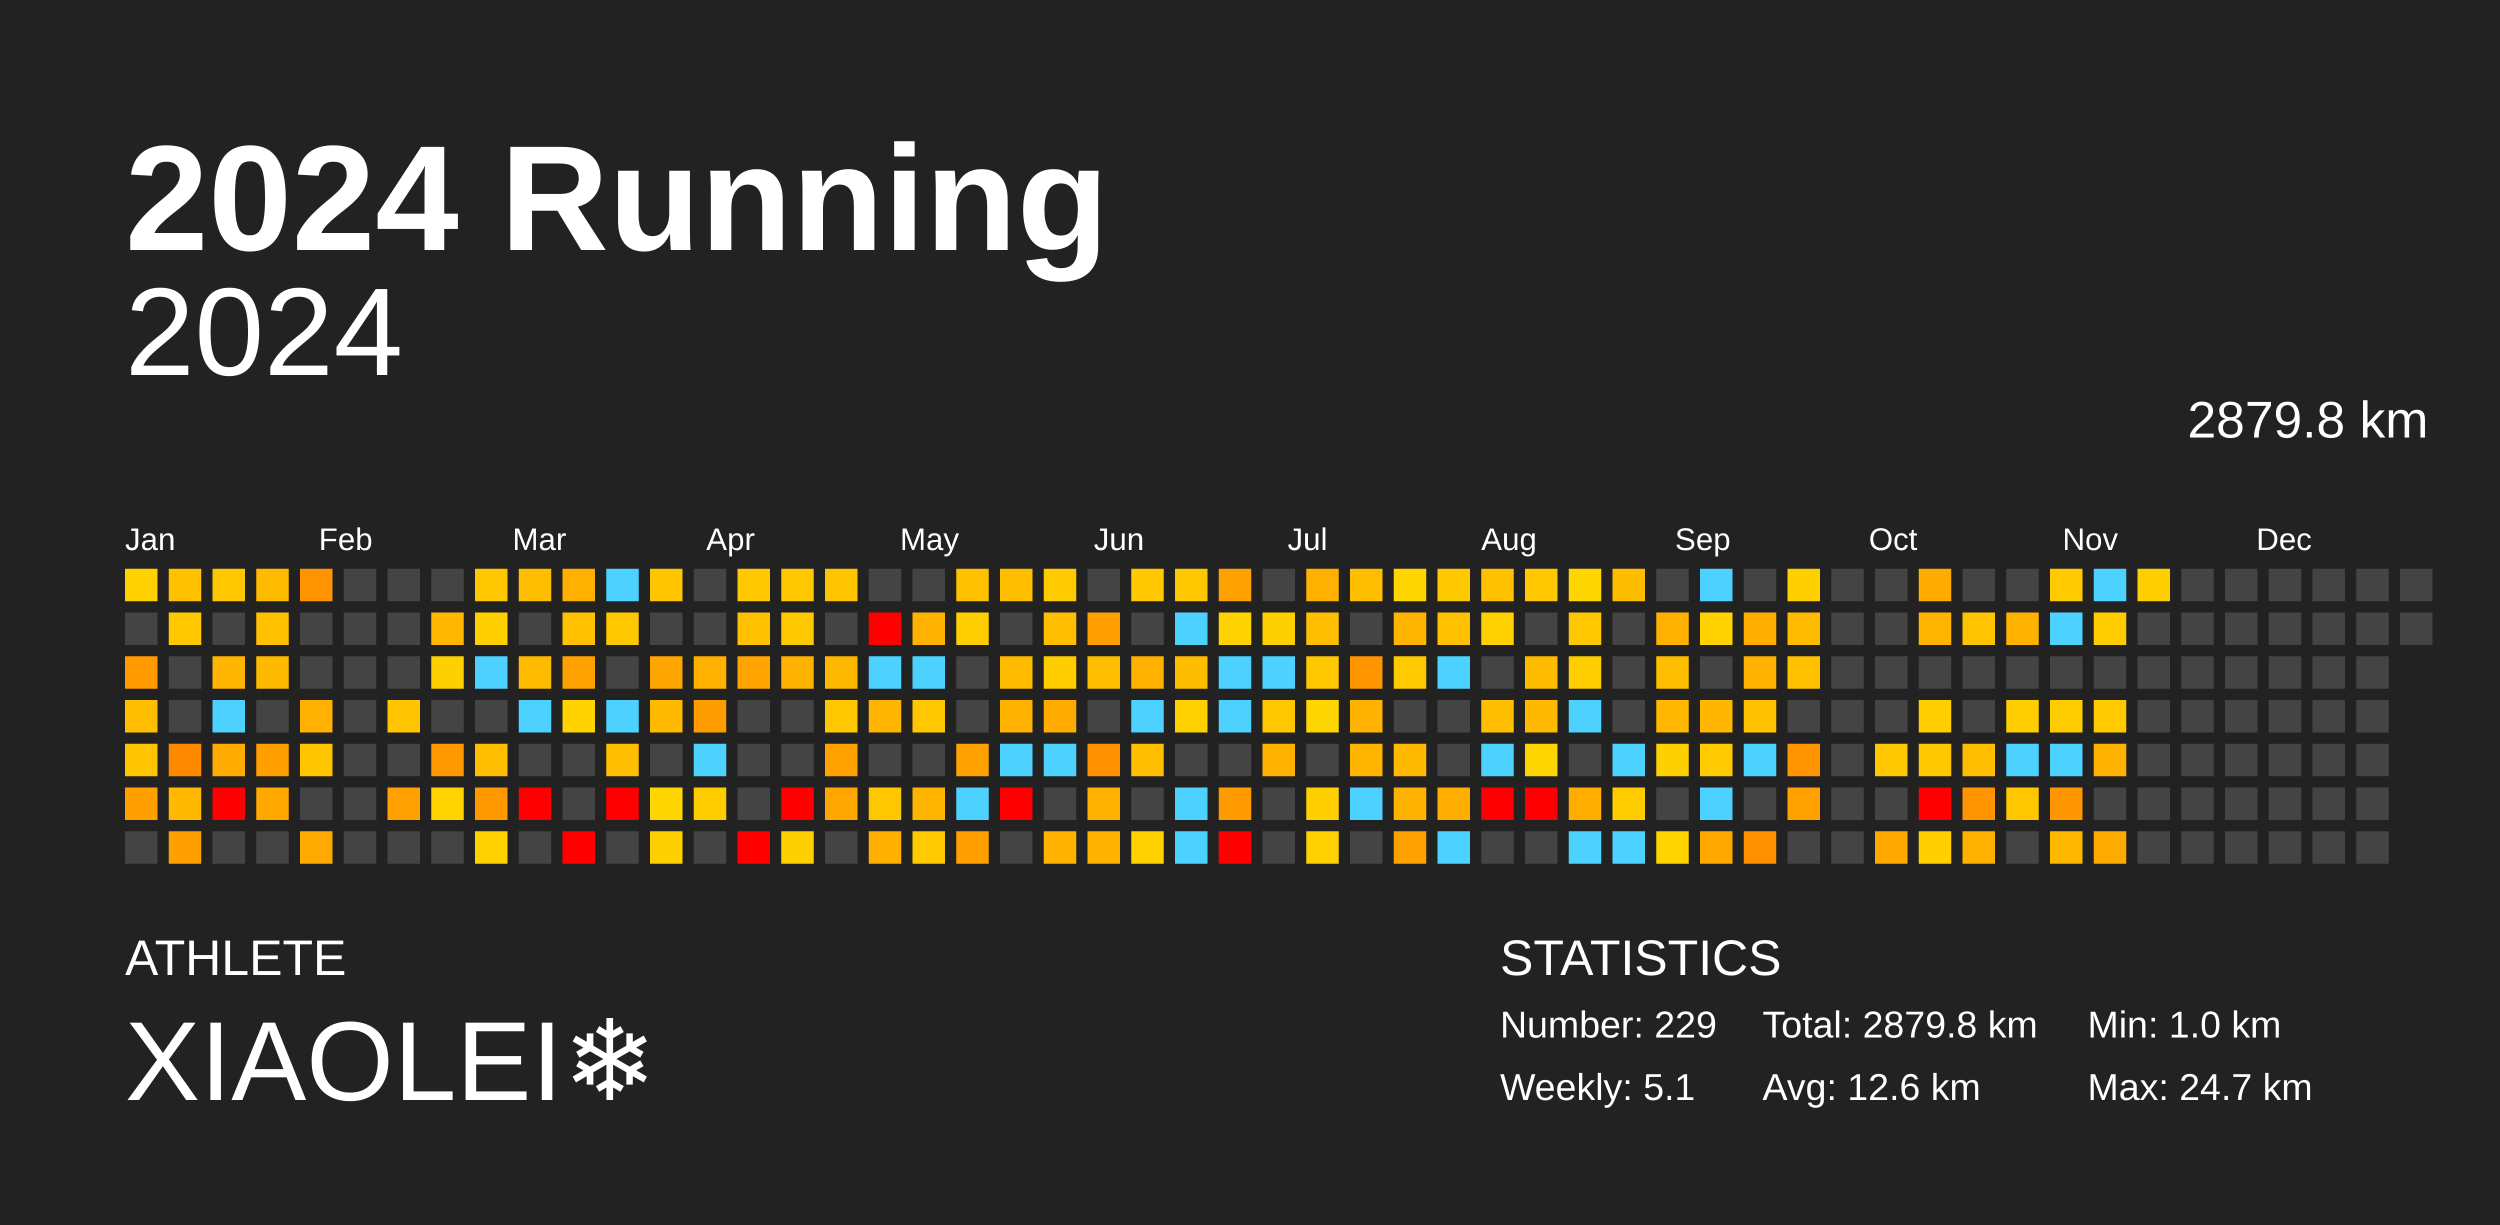
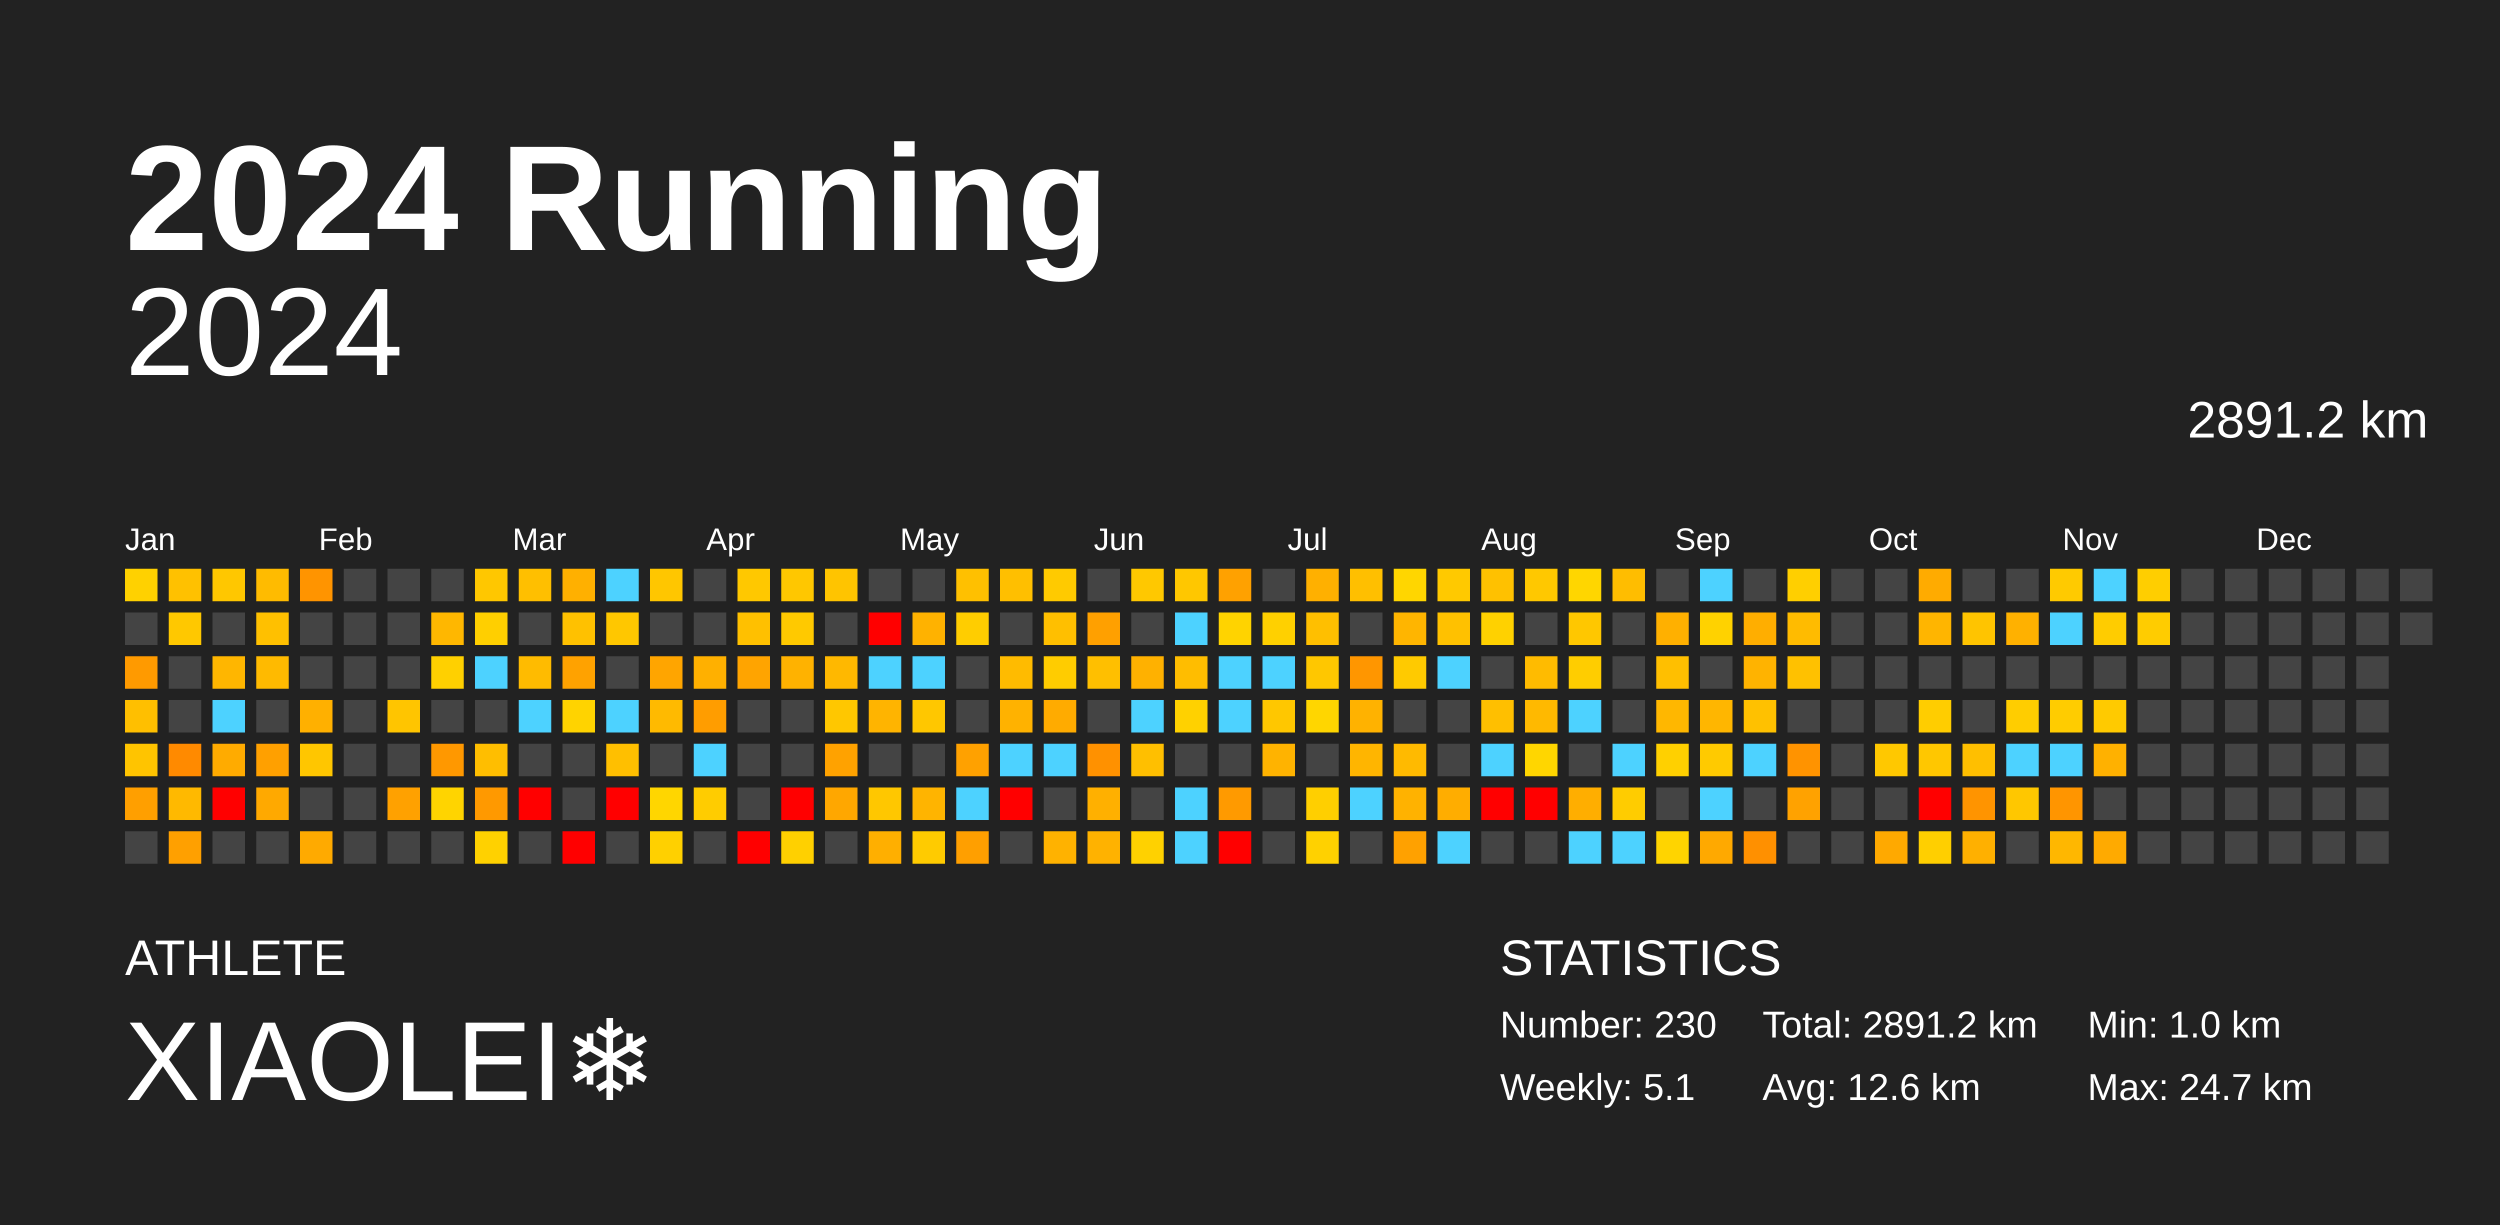
<svg xmlns="http://www.w3.org/2000/svg" baseProfile="full" height="98mm" version="1.1" viewBox="0,0,200,98" width="200mm">
  <defs />
  <rect fill="#222222" height="98" width="200" x="0" y="0" />
  <text fill="#FFFFFF" style="font-size:12px; font-family:Arial; font-weight:bold;" x="10" y="20">2024 Running</text>
  <text fill="#FFFFFF" style="font-size:4px; font-family:Arial" x="10" y="78">ATHLETE</text>
  <text fill="#FFFFFF" style="font-size:9px; font-family:Arial" x="10" y="88">XIAOLEI❄️</text>
  <text fill="#FFFFFF" style="font-size:4px; font-family:Arial" x="120" y="78">STATISTICS</text>
-   <text fill="#FFFFFF" style="font-size:3px; font-family:Arial" x="120" y="83">Number: 229</text>
+   <text fill="#FFFFFF" style="font-size:3px; font-family:Arial" x="120" y="83">Number: 230</text>
  <text fill="#FFFFFF" style="font-size:3px; font-family:Arial" x="120" y="88">Weekly: 5.1</text>
-   <text fill="#FFFFFF" style="font-size:3px; font-family:Arial" x="141" y="83">Total: 2879.8 km</text>
+   <text fill="#FFFFFF" style="font-size:3px; font-family:Arial" x="141" y="83">Total: 2891.2 km</text>
  <text fill="#FFFFFF" style="font-size:3px; font-family:Arial" x="141" y="88">Avg: 12.6 km</text>
  <text fill="#FFFFFF" style="font-size:3px; font-family:Arial" x="167" y="83">Min: 1.0 km</text>
  <text fill="#FFFFFF" style="font-size:3px; font-family:Arial" x="167" y="88">Max: 24.7 km</text>
  <text alignment-baseline="hanging" fill="#FFFFFF" style="font-size:10.0px; font-family:Arial;" x="10" y="30">2024</text>
-   <text alignment-baseline="hanging" fill="#FFFFFF" style="font-size:4.125px; font-family:Arial;" x="175" y="35">2879.8 km</text>
+   <text alignment-baseline="hanging" fill="#FFFFFF" style="font-size:4.125px; font-family:Arial;" x="175" y="35">2891.2 km</text>
  <text fill="#FFFFFF" style="font-size:2.5px; font-family:Arial" x="10.0" y="44">Jan</text>
  <text fill="#FFFFFF" style="font-size:2.5px; font-family:Arial" x="25.5" y="44">Feb</text>
  <text fill="#FFFFFF" style="font-size:2.5px; font-family:Arial" x="41.0" y="44">Mar</text>
  <text fill="#FFFFFF" style="font-size:2.5px; font-family:Arial" x="56.5" y="44">Apr</text>
  <text fill="#FFFFFF" style="font-size:2.5px; font-family:Arial" x="72.0" y="44">May</text>
  <text fill="#FFFFFF" style="font-size:2.5px; font-family:Arial" x="87.5" y="44">Jun</text>
  <text fill="#FFFFFF" style="font-size:2.5px; font-family:Arial" x="103.0" y="44">Jul</text>
  <text fill="#FFFFFF" style="font-size:2.5px; font-family:Arial" x="118.5" y="44">Aug</text>
  <text fill="#FFFFFF" style="font-size:2.5px; font-family:Arial" x="134.0" y="44">Sep</text>
  <text fill="#FFFFFF" style="font-size:2.5px; font-family:Arial" x="149.5" y="44">Oct</text>
  <text fill="#FFFFFF" style="font-size:2.5px; font-family:Arial" x="165.0" y="44">Nov</text>
  <text fill="#FFFFFF" style="font-size:2.5px; font-family:Arial" x="180.5" y="44">Dec</text>
  <rect fill="#ffd100" height="2.6" width="2.6" x="10.0" y="45.5" />
  <rect fill="#444444" height="2.6" width="2.6" x="10.0" y="49.0" />
  <rect fill="#ff9a00" height="2.6" width="2.6" x="10.0" y="52.5" />
  <rect fill="#ffbf00" height="2.6" width="2.6" x="10.0" y="56.0" />
  <rect fill="#ffc400" height="2.6" width="2.6" x="10.0" y="59.5" />
  <rect fill="#ff9f00" height="2.6" width="2.6" x="10.0" y="63.0" />
  <rect fill="#444444" height="2.6" width="2.6" x="10.0" y="66.5" />
  <rect fill="#ffc100" height="2.6" width="2.6" x="13.5" y="45.5" />
  <rect fill="#ffc800" height="2.6" width="2.6" x="13.5" y="49.0" />
  <rect fill="#444444" height="2.6" width="2.6" x="13.5" y="52.5" />
  <rect fill="#444444" height="2.6" width="2.6" x="13.5" y="56.0" />
  <rect fill="#ff8a00" height="2.6" width="2.6" x="13.5" y="59.5" />
  <rect fill="#ffb900" height="2.6" width="2.6" x="13.5" y="63.0" />
  <rect fill="#ffa000" height="2.6" width="2.6" x="13.5" y="66.5" />
  <rect fill="#ffc700" height="2.6" width="2.6" x="17.0" y="45.5" />
  <rect fill="#444444" height="2.6" width="2.6" x="17.0" y="49.0" />
  <rect fill="#ffb600" height="2.6" width="2.6" x="17.0" y="52.5" />
  <rect fill="#4dd2ff" height="2.6" width="2.6" x="17.0" y="56.0" />
  <rect fill="#ffab00" height="2.6" width="2.6" x="17.0" y="59.5" />
  <rect fill="red" height="2.6" width="2.6" x="17.0" y="63.0" />
  <rect fill="#444444" height="2.6" width="2.6" x="17.0" y="66.5" />
  <rect fill="#ffbb00" height="2.6" width="2.6" x="20.5" y="45.5" />
  <rect fill="#ffc000" height="2.6" width="2.6" x="20.5" y="49.0" />
  <rect fill="#ffba00" height="2.6" width="2.6" x="20.5" y="52.5" />
  <rect fill="#444444" height="2.6" width="2.6" x="20.5" y="56.0" />
  <rect fill="#ffa000" height="2.6" width="2.6" x="20.5" y="59.5" />
  <rect fill="#ffa900" height="2.6" width="2.6" x="20.5" y="63.0" />
  <rect fill="#444444" height="2.6" width="2.6" x="20.5" y="66.5" />
  <rect fill="#ff9400" height="2.6" width="2.6" x="24.0" y="45.5" />
  <rect fill="#444444" height="2.6" width="2.6" x="24.0" y="49.0" />
  <rect fill="#444444" height="2.6" width="2.6" x="24.0" y="52.5" />
  <rect fill="#ffb000" height="2.6" width="2.6" x="24.0" y="56.0" />
  <rect fill="#ffc600" height="2.6" width="2.6" x="24.0" y="59.5" />
  <rect fill="#444444" height="2.6" width="2.6" x="24.0" y="63.0" />
  <rect fill="#ffaa00" height="2.6" width="2.6" x="24.0" y="66.5" />
  <rect fill="#444444" height="2.6" width="2.6" x="27.5" y="45.5" />
  <rect fill="#444444" height="2.6" width="2.6" x="27.5" y="49.0" />
  <rect fill="#444444" height="2.6" width="2.6" x="27.5" y="52.5" />
  <rect fill="#444444" height="2.6" width="2.6" x="27.5" y="56.0" />
  <rect fill="#444444" height="2.6" width="2.6" x="27.5" y="59.5" />
  <rect fill="#444444" height="2.6" width="2.6" x="27.5" y="63.0" />
  <rect fill="#444444" height="2.6" width="2.6" x="27.5" y="66.5" />
  <rect fill="#444444" height="2.6" width="2.6" x="31.0" y="45.5" />
  <rect fill="#444444" height="2.6" width="2.6" x="31.0" y="49.0" />
  <rect fill="#444444" height="2.6" width="2.6" x="31.0" y="52.5" />
  <rect fill="#ffc500" height="2.6" width="2.6" x="31.0" y="56.0" />
  <rect fill="#444444" height="2.6" width="2.6" x="31.0" y="59.5" />
  <rect fill="#ffa100" height="2.6" width="2.6" x="31.0" y="63.0" />
  <rect fill="#444444" height="2.6" width="2.6" x="31.0" y="66.5" />
  <rect fill="#444444" height="2.6" width="2.6" x="34.5" y="45.5" />
  <rect fill="#ffb700" height="2.6" width="2.6" x="34.5" y="49.0" />
  <rect fill="#ffd000" height="2.6" width="2.6" x="34.5" y="52.5" />
  <rect fill="#444444" height="2.6" width="2.6" x="34.5" y="56.0" />
  <rect fill="#ff9800" height="2.6" width="2.6" x="34.5" y="59.5" />
  <rect fill="#ffd400" height="2.6" width="2.6" x="34.5" y="63.0" />
  <rect fill="#444444" height="2.6" width="2.6" x="34.5" y="66.5" />
  <rect fill="#ffc700" height="2.6" width="2.6" x="38.0" y="45.5" />
  <rect fill="#ffcf00" height="2.6" width="2.6" x="38.0" y="49.0" />
  <rect fill="#4dd2ff" height="2.6" width="2.6" x="38.0" y="52.5" />
  <rect fill="#444444" height="2.6" width="2.6" x="38.0" y="56.0" />
  <rect fill="#ffbe00" height="2.6" width="2.6" x="38.0" y="59.5" />
  <rect fill="#ff9900" height="2.6" width="2.6" x="38.0" y="63.0" />
  <rect fill="#ffd100" height="2.6" width="2.6" x="38.0" y="66.5" />
  <rect fill="#ffbf00" height="2.6" width="2.6" x="41.5" y="45.5" />
  <rect fill="#444444" height="2.6" width="2.6" x="41.5" y="49.0" />
  <rect fill="#ffbb00" height="2.6" width="2.6" x="41.5" y="52.5" />
  <rect fill="#4dd2ff" height="2.6" width="2.6" x="41.5" y="56.0" />
  <rect fill="#444444" height="2.6" width="2.6" x="41.5" y="59.5" />
  <rect fill="red" height="2.6" width="2.6" x="41.5" y="63.0" />
  <rect fill="#444444" height="2.6" width="2.6" x="41.5" y="66.5" />
  <rect fill="#ffb000" height="2.6" width="2.6" x="45.0" y="45.5" />
  <rect fill="#ffc100" height="2.6" width="2.6" x="45.0" y="49.0" />
  <rect fill="#ffa200" height="2.6" width="2.6" x="45.0" y="52.5" />
  <rect fill="#ffd300" height="2.6" width="2.6" x="45.0" y="56.0" />
  <rect fill="#444444" height="2.6" width="2.6" x="45.0" y="59.5" />
  <rect fill="#444444" height="2.6" width="2.6" x="45.0" y="63.0" />
  <rect fill="red" height="2.6" width="2.6" x="45.0" y="66.5" />
  <rect fill="#4dd2ff" height="2.6" width="2.6" x="48.5" y="45.5" />
  <rect fill="#ffc700" height="2.6" width="2.6" x="48.5" y="49.0" />
  <rect fill="#444444" height="2.6" width="2.6" x="48.5" y="52.5" />
  <rect fill="#4dd2ff" height="2.6" width="2.6" x="48.5" y="56.0" />
  <rect fill="#ffbf00" height="2.6" width="2.6" x="48.5" y="59.5" />
  <rect fill="red" height="2.6" width="2.6" x="48.5" y="63.0" />
  <rect fill="#444444" height="2.6" width="2.6" x="48.5" y="66.5" />
  <rect fill="#ffc600" height="2.6" width="2.6" x="52.0" y="45.5" />
  <rect fill="#444444" height="2.6" width="2.6" x="52.0" y="49.0" />
  <rect fill="#ffa500" height="2.6" width="2.6" x="52.0" y="52.5" />
  <rect fill="#ffba00" height="2.6" width="2.6" x="52.0" y="56.0" />
  <rect fill="#444444" height="2.6" width="2.6" x="52.0" y="59.5" />
  <rect fill="#ffd600" height="2.6" width="2.6" x="52.0" y="63.0" />
  <rect fill="#ffd000" height="2.6" width="2.6" x="52.0" y="66.5" />
  <rect fill="#444444" height="2.6" width="2.6" x="55.5" y="45.5" />
  <rect fill="#444444" height="2.6" width="2.6" x="55.5" y="49.0" />
  <rect fill="#ffb000" height="2.6" width="2.6" x="55.5" y="52.5" />
  <rect fill="#ff9d00" height="2.6" width="2.6" x="55.5" y="56.0" />
  <rect fill="#4dd2ff" height="2.6" width="2.6" x="55.5" y="59.5" />
  <rect fill="#ffcc00" height="2.6" width="2.6" x="55.5" y="63.0" />
  <rect fill="#444444" height="2.6" width="2.6" x="55.5" y="66.5" />
  <rect fill="#ffc800" height="2.6" width="2.6" x="59.0" y="45.5" />
  <rect fill="#ffc000" height="2.6" width="2.6" x="59.0" y="49.0" />
  <rect fill="#ffa400" height="2.6" width="2.6" x="59.0" y="52.5" />
  <rect fill="#444444" height="2.6" width="2.6" x="59.0" y="56.0" />
  <rect fill="#444444" height="2.6" width="2.6" x="59.0" y="59.5" />
  <rect fill="#444444" height="2.6" width="2.6" x="59.0" y="63.0" />
  <rect fill="red" height="2.6" width="2.6" x="59.0" y="66.5" />
  <rect fill="#ffc700" height="2.6" width="2.6" x="62.5" y="45.5" />
  <rect fill="#ffc900" height="2.6" width="2.6" x="62.5" y="49.0" />
  <rect fill="#ffb200" height="2.6" width="2.6" x="62.5" y="52.5" />
  <rect fill="#444444" height="2.6" width="2.6" x="62.5" y="56.0" />
  <rect fill="#444444" height="2.6" width="2.6" x="62.5" y="59.5" />
  <rect fill="red" height="2.6" width="2.6" x="62.5" y="63.0" />
  <rect fill="#ffd000" height="2.6" width="2.6" x="62.5" y="66.5" />
  <rect fill="#ffc400" height="2.6" width="2.6" x="66.0" y="45.5" />
  <rect fill="#444444" height="2.6" width="2.6" x="66.0" y="49.0" />
  <rect fill="#ffb800" height="2.6" width="2.6" x="66.0" y="52.5" />
  <rect fill="#ffc700" height="2.6" width="2.6" x="66.0" y="56.0" />
  <rect fill="#ffa200" height="2.6" width="2.6" x="66.0" y="59.5" />
  <rect fill="#ffa700" height="2.6" width="2.6" x="66.0" y="63.0" />
  <rect fill="#444444" height="2.6" width="2.6" x="66.0" y="66.5" />
  <rect fill="#444444" height="2.6" width="2.6" x="69.5" y="45.5" />
  <rect fill="red" height="2.6" width="2.6" x="69.5" y="49.0" />
  <rect fill="#4dd2ff" height="2.6" width="2.6" x="69.5" y="52.5" />
  <rect fill="#ffb400" height="2.6" width="2.6" x="69.5" y="56.0" />
  <rect fill="#444444" height="2.6" width="2.6" x="69.5" y="59.5" />
  <rect fill="#ffc700" height="2.6" width="2.6" x="69.5" y="63.0" />
  <rect fill="#ffaf00" height="2.6" width="2.6" x="69.5" y="66.5" />
  <rect fill="#444444" height="2.6" width="2.6" x="73.0" y="45.5" />
  <rect fill="#ffb200" height="2.6" width="2.6" x="73.0" y="49.0" />
  <rect fill="#4dd2ff" height="2.6" width="2.6" x="73.0" y="52.5" />
  <rect fill="#ffc700" height="2.6" width="2.6" x="73.0" y="56.0" />
  <rect fill="#444444" height="2.6" width="2.6" x="73.0" y="59.5" />
  <rect fill="#ffb400" height="2.6" width="2.6" x="73.0" y="63.0" />
  <rect fill="#ffcb00" height="2.6" width="2.6" x="73.0" y="66.5" />
  <rect fill="#ffc000" height="2.6" width="2.6" x="76.5" y="45.5" />
  <rect fill="#ffcd00" height="2.6" width="2.6" x="76.5" y="49.0" />
  <rect fill="#444444" height="2.6" width="2.6" x="76.5" y="52.5" />
  <rect fill="#444444" height="2.6" width="2.6" x="76.5" y="56.0" />
  <rect fill="#ffa100" height="2.6" width="2.6" x="76.5" y="59.5" />
  <rect fill="#4dd2ff" height="2.6" width="2.6" x="76.5" y="63.0" />
  <rect fill="#ff9f00" height="2.6" width="2.6" x="76.5" y="66.5" />
  <rect fill="#ffbf00" height="2.6" width="2.6" x="80.0" y="45.5" />
  <rect fill="#444444" height="2.6" width="2.6" x="80.0" y="49.0" />
  <rect fill="#ffbb00" height="2.6" width="2.6" x="80.0" y="52.5" />
  <rect fill="#ffb200" height="2.6" width="2.6" x="80.0" y="56.0" />
  <rect fill="#4dd2ff" height="2.6" width="2.6" x="80.0" y="59.5" />
  <rect fill="red" height="2.6" width="2.6" x="80.0" y="63.0" />
  <rect fill="#444444" height="2.6" width="2.6" x="80.0" y="66.5" />
  <rect fill="#ffca00" height="2.6" width="2.6" x="83.5" y="45.5" />
  <rect fill="#ffbf00" height="2.6" width="2.6" x="83.5" y="49.0" />
  <rect fill="#ffcc00" height="2.6" width="2.6" x="83.5" y="52.5" />
  <rect fill="#ffab00" height="2.6" width="2.6" x="83.5" y="56.0" />
  <rect fill="#4dd2ff" height="2.6" width="2.6" x="83.5" y="59.5" />
  <rect fill="#444444" height="2.6" width="2.6" x="83.5" y="63.0" />
  <rect fill="#ffb200" height="2.6" width="2.6" x="83.5" y="66.5" />
  <rect fill="#444444" height="2.6" width="2.6" x="87.0" y="45.5" />
  <rect fill="#ffa000" height="2.6" width="2.6" x="87.0" y="49.0" />
  <rect fill="#ffbf00" height="2.6" width="2.6" x="87.0" y="52.5" />
  <rect fill="#444444" height="2.6" width="2.6" x="87.0" y="56.0" />
  <rect fill="#ff9100" height="2.6" width="2.6" x="87.0" y="59.5" />
  <rect fill="#ffb000" height="2.6" width="2.6" x="87.0" y="63.0" />
  <rect fill="#ffb200" height="2.6" width="2.6" x="87.0" y="66.5" />
  <rect fill="#ffc800" height="2.6" width="2.6" x="90.5" y="45.5" />
  <rect fill="#444444" height="2.6" width="2.6" x="90.5" y="49.0" />
  <rect fill="#ffb100" height="2.6" width="2.6" x="90.5" y="52.5" />
  <rect fill="#4dd2ff" height="2.6" width="2.6" x="90.5" y="56.0" />
  <rect fill="#ffbf00" height="2.6" width="2.6" x="90.5" y="59.5" />
  <rect fill="#444444" height="2.6" width="2.6" x="90.5" y="63.0" />
  <rect fill="#ffd100" height="2.6" width="2.6" x="90.5" y="66.5" />
  <rect fill="#ffc700" height="2.6" width="2.6" x="94.0" y="45.5" />
  <rect fill="#4dd2ff" height="2.6" width="2.6" x="94.0" y="49.0" />
  <rect fill="#ffbd00" height="2.6" width="2.6" x="94.0" y="52.5" />
  <rect fill="#ffd100" height="2.6" width="2.6" x="94.0" y="56.0" />
  <rect fill="#444444" height="2.6" width="2.6" x="94.0" y="59.5" />
  <rect fill="#4dd2ff" height="2.6" width="2.6" x="94.0" y="63.0" />
  <rect fill="#4dd2ff" height="2.6" width="2.6" x="94.0" y="66.5" />
  <rect fill="#ffa100" height="2.6" width="2.6" x="97.5" y="45.5" />
  <rect fill="#ffd300" height="2.6" width="2.6" x="97.5" y="49.0" />
  <rect fill="#4dd2ff" height="2.6" width="2.6" x="97.5" y="52.5" />
  <rect fill="#4dd2ff" height="2.6" width="2.6" x="97.5" y="56.0" />
  <rect fill="#444444" height="2.6" width="2.6" x="97.5" y="59.5" />
  <rect fill="#ff9a00" height="2.6" width="2.6" x="97.5" y="63.0" />
  <rect fill="red" height="2.6" width="2.6" x="97.5" y="66.5" />
  <rect fill="#444444" height="2.6" width="2.6" x="101.0" y="45.5" />
  <rect fill="#ffd000" height="2.6" width="2.6" x="101.0" y="49.0" />
  <rect fill="#4dd2ff" height="2.6" width="2.6" x="101.0" y="52.5" />
  <rect fill="#ffc700" height="2.6" width="2.6" x="101.0" y="56.0" />
  <rect fill="#ffb300" height="2.6" width="2.6" x="101.0" y="59.5" />
  <rect fill="#444444" height="2.6" width="2.6" x="101.0" y="63.0" />
  <rect fill="#444444" height="2.6" width="2.6" x="101.0" y="66.5" />
  <rect fill="#ffb000" height="2.6" width="2.6" x="104.5" y="45.5" />
  <rect fill="#ffbf00" height="2.6" width="2.6" x="104.5" y="49.0" />
  <rect fill="#ffc700" height="2.6" width="2.6" x="104.5" y="52.5" />
  <rect fill="#ffd600" height="2.6" width="2.6" x="104.5" y="56.0" />
  <rect fill="#444444" height="2.6" width="2.6" x="104.5" y="59.5" />
  <rect fill="#ffcf00" height="2.6" width="2.6" x="104.5" y="63.0" />
  <rect fill="#ffd100" height="2.6" width="2.6" x="104.5" y="66.5" />
  <rect fill="#ffbf00" height="2.6" width="2.6" x="108.0" y="45.5" />
  <rect fill="#444444" height="2.6" width="2.6" x="108.0" y="49.0" />
  <rect fill="#ff9600" height="2.6" width="2.6" x="108.0" y="52.5" />
  <rect fill="#ffb200" height="2.6" width="2.6" x="108.0" y="56.0" />
  <rect fill="#ffb500" height="2.6" width="2.6" x="108.0" y="59.5" />
  <rect fill="#4dd2ff" height="2.6" width="2.6" x="108.0" y="63.0" />
  <rect fill="#444444" height="2.6" width="2.6" x="108.0" y="66.5" />
  <rect fill="#ffd600" height="2.6" width="2.6" x="111.5" y="45.5" />
  <rect fill="#ffb500" height="2.6" width="2.6" x="111.5" y="49.0" />
  <rect fill="#ffca00" height="2.6" width="2.6" x="111.5" y="52.5" />
  <rect fill="#444444" height="2.6" width="2.6" x="111.5" y="56.0" />
  <rect fill="#ffba00" height="2.6" width="2.6" x="111.5" y="59.5" />
  <rect fill="#ffb200" height="2.6" width="2.6" x="111.5" y="63.0" />
  <rect fill="#ffa100" height="2.6" width="2.6" x="111.5" y="66.5" />
  <rect fill="#ffc900" height="2.6" width="2.6" x="115.0" y="45.5" />
  <rect fill="#ffc100" height="2.6" width="2.6" x="115.0" y="49.0" />
  <rect fill="#4dd2ff" height="2.6" width="2.6" x="115.0" y="52.5" />
  <rect fill="#444444" height="2.6" width="2.6" x="115.0" y="56.0" />
  <rect fill="#444444" height="2.6" width="2.6" x="115.0" y="59.5" />
  <rect fill="#ffad00" height="2.6" width="2.6" x="115.0" y="63.0" />
  <rect fill="#4dd2ff" height="2.6" width="2.6" x="115.0" y="66.5" />
  <rect fill="#ffc100" height="2.6" width="2.6" x="118.5" y="45.5" />
  <rect fill="#ffd100" height="2.6" width="2.6" x="118.5" y="49.0" />
  <rect fill="#444444" height="2.6" width="2.6" x="118.5" y="52.5" />
  <rect fill="#ffbf00" height="2.6" width="2.6" x="118.5" y="56.0" />
  <rect fill="#4dd2ff" height="2.6" width="2.6" x="118.5" y="59.5" />
  <rect fill="red" height="2.6" width="2.6" x="118.5" y="63.0" />
  <rect fill="#444444" height="2.6" width="2.6" x="118.5" y="66.5" />
  <rect fill="#ffc800" height="2.6" width="2.6" x="122.0" y="45.5" />
  <rect fill="#444444" height="2.6" width="2.6" x="122.0" y="49.0" />
  <rect fill="#ffbb00" height="2.6" width="2.6" x="122.0" y="52.5" />
  <rect fill="#ffb900" height="2.6" width="2.6" x="122.0" y="56.0" />
  <rect fill="#ffd600" height="2.6" width="2.6" x="122.0" y="59.5" />
  <rect fill="red" height="2.6" width="2.6" x="122.0" y="63.0" />
  <rect fill="#444444" height="2.6" width="2.6" x="122.0" y="66.5" />
  <rect fill="#ffd600" height="2.6" width="2.6" x="125.5" y="45.5" />
  <rect fill="#ffc700" height="2.6" width="2.6" x="125.5" y="49.0" />
  <rect fill="#ffcd00" height="2.6" width="2.6" x="125.5" y="52.5" />
  <rect fill="#4dd2ff" height="2.6" width="2.6" x="125.5" y="56.0" />
  <rect fill="#444444" height="2.6" width="2.6" x="125.5" y="59.5" />
  <rect fill="#ffae00" height="2.6" width="2.6" x="125.5" y="63.0" />
  <rect fill="#4dd2ff" height="2.6" width="2.6" x="125.5" y="66.5" />
  <rect fill="#ffbd00" height="2.6" width="2.6" x="129.0" y="45.5" />
  <rect fill="#444444" height="2.6" width="2.6" x="129.0" y="49.0" />
  <rect fill="#444444" height="2.6" width="2.6" x="129.0" y="52.5" />
  <rect fill="#444444" height="2.6" width="2.6" x="129.0" y="56.0" />
  <rect fill="#4dd2ff" height="2.6" width="2.6" x="129.0" y="59.5" />
  <rect fill="#ffcc00" height="2.6" width="2.6" x="129.0" y="63.0" />
  <rect fill="#4dd2ff" height="2.6" width="2.6" x="129.0" y="66.5" />
  <rect fill="#444444" height="2.6" width="2.6" x="132.5" y="45.5" />
  <rect fill="#ffb000" height="2.6" width="2.6" x="132.5" y="49.0" />
  <rect fill="#ffbf00" height="2.6" width="2.6" x="132.5" y="52.5" />
  <rect fill="#ffb700" height="2.6" width="2.6" x="132.5" y="56.0" />
  <rect fill="#ffd000" height="2.6" width="2.6" x="132.5" y="59.5" />
  <rect fill="#444444" height="2.6" width="2.6" x="132.5" y="63.0" />
  <rect fill="#ffd400" height="2.6" width="2.6" x="132.5" y="66.5" />
  <rect fill="#4dd2ff" height="2.6" width="2.6" x="136.0" y="45.5" />
  <rect fill="#ffd200" height="2.6" width="2.6" x="136.0" y="49.0" />
  <rect fill="#444444" height="2.6" width="2.6" x="136.0" y="52.5" />
  <rect fill="#ffb600" height="2.6" width="2.6" x="136.0" y="56.0" />
  <rect fill="#ffca00" height="2.6" width="2.6" x="136.0" y="59.5" />
  <rect fill="#4dd2ff" height="2.6" width="2.6" x="136.0" y="63.0" />
  <rect fill="#ffa900" height="2.6" width="2.6" x="136.0" y="66.5" />
  <rect fill="#444444" height="2.6" width="2.6" x="139.5" y="45.5" />
  <rect fill="#ffae00" height="2.6" width="2.6" x="139.5" y="49.0" />
  <rect fill="#ffb300" height="2.6" width="2.6" x="139.5" y="52.5" />
  <rect fill="#ffc100" height="2.6" width="2.6" x="139.5" y="56.0" />
  <rect fill="#4dd2ff" height="2.6" width="2.6" x="139.5" y="59.5" />
  <rect fill="#444444" height="2.6" width="2.6" x="139.5" y="63.0" />
  <rect fill="#ff9000" height="2.6" width="2.6" x="139.5" y="66.5" />
  <rect fill="#ffcf00" height="2.6" width="2.6" x="143.0" y="45.5" />
  <rect fill="#ffbb00" height="2.6" width="2.6" x="143.0" y="49.0" />
  <rect fill="#ffc100" height="2.6" width="2.6" x="143.0" y="52.5" />
  <rect fill="#444444" height="2.6" width="2.6" x="143.0" y="56.0" />
  <rect fill="#ff9300" height="2.6" width="2.6" x="143.0" y="59.5" />
  <rect fill="#ffa200" height="2.6" width="2.6" x="143.0" y="63.0" />
  <rect fill="#444444" height="2.6" width="2.6" x="143.0" y="66.5" />
  <rect fill="#444444" height="2.6" width="2.6" x="146.5" y="45.5" />
  <rect fill="#444444" height="2.6" width="2.6" x="146.5" y="49.0" />
  <rect fill="#444444" height="2.6" width="2.6" x="146.5" y="52.5" />
  <rect fill="#444444" height="2.6" width="2.6" x="146.5" y="56.0" />
  <rect fill="#444444" height="2.6" width="2.6" x="146.5" y="59.5" />
  <rect fill="#444444" height="2.6" width="2.6" x="146.5" y="63.0" />
  <rect fill="#444444" height="2.6" width="2.6" x="146.5" y="66.5" />
  <rect fill="#444444" height="2.6" width="2.6" x="150.0" y="45.5" />
  <rect fill="#444444" height="2.6" width="2.6" x="150.0" y="49.0" />
  <rect fill="#444444" height="2.6" width="2.6" x="150.0" y="52.5" />
  <rect fill="#444444" height="2.6" width="2.6" x="150.0" y="56.0" />
  <rect fill="#ffc800" height="2.6" width="2.6" x="150.0" y="59.5" />
  <rect fill="#444444" height="2.6" width="2.6" x="150.0" y="63.0" />
  <rect fill="#ffa900" height="2.6" width="2.6" x="150.0" y="66.5" />
  <rect fill="#ffab00" height="2.6" width="2.6" x="153.5" y="45.5" />
  <rect fill="#ffb500" height="2.6" width="2.6" x="153.5" y="49.0" />
  <rect fill="#444444" height="2.6" width="2.6" x="153.5" y="52.5" />
  <rect fill="#ffcd00" height="2.6" width="2.6" x="153.5" y="56.0" />
  <rect fill="#ffc700" height="2.6" width="2.6" x="153.5" y="59.5" />
  <rect fill="red" height="2.6" width="2.6" x="153.5" y="63.0" />
  <rect fill="#ffcf00" height="2.6" width="2.6" x="153.5" y="66.5" />
  <rect fill="#444444" height="2.6" width="2.6" x="157.0" y="45.5" />
  <rect fill="#ffc400" height="2.6" width="2.6" x="157.0" y="49.0" />
  <rect fill="#444444" height="2.6" width="2.6" x="157.0" y="52.5" />
  <rect fill="#444444" height="2.6" width="2.6" x="157.0" y="56.0" />
  <rect fill="#ffbf00" height="2.6" width="2.6" x="157.0" y="59.5" />
  <rect fill="#ff9400" height="2.6" width="2.6" x="157.0" y="63.0" />
  <rect fill="#ffb000" height="2.6" width="2.6" x="157.0" y="66.5" />
  <rect fill="#444444" height="2.6" width="2.6" x="160.5" y="45.5" />
  <rect fill="#ffb100" height="2.6" width="2.6" x="160.5" y="49.0" />
  <rect fill="#444444" height="2.6" width="2.6" x="160.5" y="52.5" />
  <rect fill="#ffcd00" height="2.6" width="2.6" x="160.5" y="56.0" />
  <rect fill="#4dd2ff" height="2.6" width="2.6" x="160.5" y="59.5" />
  <rect fill="#ffc700" height="2.6" width="2.6" x="160.5" y="63.0" />
  <rect fill="#444444" height="2.6" width="2.6" x="160.5" y="66.5" />
  <rect fill="#ffca00" height="2.6" width="2.6" x="164.0" y="45.5" />
  <rect fill="#4dd2ff" height="2.6" width="2.6" x="164.0" y="49.0" />
  <rect fill="#444444" height="2.6" width="2.6" x="164.0" y="52.5" />
  <rect fill="#ffcc00" height="2.6" width="2.6" x="164.0" y="56.0" />
  <rect fill="#4dd2ff" height="2.6" width="2.6" x="164.0" y="59.5" />
  <rect fill="#ff9500" height="2.6" width="2.6" x="164.0" y="63.0" />
  <rect fill="#ffb700" height="2.6" width="2.6" x="164.0" y="66.5" />
  <rect fill="#4dd2ff" height="2.6" width="2.6" x="167.5" y="45.5" />
  <rect fill="#ffcc00" height="2.6" width="2.6" x="167.5" y="49.0" />
  <rect fill="#444444" height="2.6" width="2.6" x="167.5" y="52.5" />
  <rect fill="#ffca00" height="2.6" width="2.6" x="167.5" y="56.0" />
  <rect fill="#ffb100" height="2.6" width="2.6" x="167.5" y="59.5" />
  <rect fill="#444444" height="2.6" width="2.6" x="167.5" y="63.0" />
  <rect fill="#ffaa00" height="2.6" width="2.6" x="167.5" y="66.5" />
  <rect fill="#ffce00" height="2.6" width="2.6" x="171.0" y="45.5" />
-   <rect fill="#444444" height="2.6" width="2.6" x="171.0" y="49.0" />
+   <rect fill="#ffcc00" height="2.6" width="2.6" x="171.0" y="49.0" />
  <rect fill="#444444" height="2.6" width="2.6" x="171.0" y="52.5" />
  <rect fill="#444444" height="2.6" width="2.6" x="171.0" y="56.0" />
  <rect fill="#444444" height="2.6" width="2.6" x="171.0" y="59.5" />
  <rect fill="#444444" height="2.6" width="2.6" x="171.0" y="63.0" />
  <rect fill="#444444" height="2.6" width="2.6" x="171.0" y="66.5" />
  <rect fill="#444444" height="2.6" width="2.6" x="174.5" y="45.5" />
  <rect fill="#444444" height="2.6" width="2.6" x="174.5" y="49.0" />
  <rect fill="#444444" height="2.6" width="2.6" x="174.5" y="52.5" />
  <rect fill="#444444" height="2.6" width="2.6" x="174.5" y="56.0" />
  <rect fill="#444444" height="2.6" width="2.6" x="174.5" y="59.5" />
  <rect fill="#444444" height="2.6" width="2.6" x="174.5" y="63.0" />
  <rect fill="#444444" height="2.6" width="2.6" x="174.5" y="66.5" />
  <rect fill="#444444" height="2.6" width="2.6" x="178.0" y="45.5" />
  <rect fill="#444444" height="2.6" width="2.6" x="178.0" y="49.0" />
  <rect fill="#444444" height="2.6" width="2.6" x="178.0" y="52.5" />
  <rect fill="#444444" height="2.6" width="2.6" x="178.0" y="56.0" />
  <rect fill="#444444" height="2.6" width="2.6" x="178.0" y="59.5" />
  <rect fill="#444444" height="2.6" width="2.6" x="178.0" y="63.0" />
  <rect fill="#444444" height="2.6" width="2.6" x="178.0" y="66.5" />
  <rect fill="#444444" height="2.6" width="2.6" x="181.5" y="45.5" />
  <rect fill="#444444" height="2.6" width="2.6" x="181.5" y="49.0" />
  <rect fill="#444444" height="2.6" width="2.6" x="181.5" y="52.5" />
  <rect fill="#444444" height="2.6" width="2.6" x="181.5" y="56.0" />
  <rect fill="#444444" height="2.6" width="2.6" x="181.5" y="59.5" />
  <rect fill="#444444" height="2.6" width="2.6" x="181.5" y="63.0" />
  <rect fill="#444444" height="2.6" width="2.6" x="181.5" y="66.5" />
  <rect fill="#444444" height="2.6" width="2.6" x="185.0" y="45.5" />
  <rect fill="#444444" height="2.6" width="2.6" x="185.0" y="49.0" />
  <rect fill="#444444" height="2.6" width="2.6" x="185.0" y="52.5" />
  <rect fill="#444444" height="2.6" width="2.6" x="185.0" y="56.0" />
  <rect fill="#444444" height="2.6" width="2.6" x="185.0" y="59.5" />
  <rect fill="#444444" height="2.6" width="2.6" x="185.0" y="63.0" />
  <rect fill="#444444" height="2.6" width="2.6" x="185.0" y="66.5" />
  <rect fill="#444444" height="2.6" width="2.6" x="188.5" y="45.5" />
  <rect fill="#444444" height="2.6" width="2.6" x="188.5" y="49.0" />
  <rect fill="#444444" height="2.6" width="2.6" x="188.5" y="52.5" />
  <rect fill="#444444" height="2.6" width="2.6" x="188.5" y="56.0" />
  <rect fill="#444444" height="2.6" width="2.6" x="188.5" y="59.5" />
  <rect fill="#444444" height="2.6" width="2.6" x="188.5" y="63.0" />
  <rect fill="#444444" height="2.6" width="2.6" x="188.5" y="66.5" />
  <rect fill="#444444" height="2.6" width="2.6" x="192.0" y="45.5" />
  <rect fill="#444444" height="2.6" width="2.6" x="192.0" y="49.0" />
</svg>
